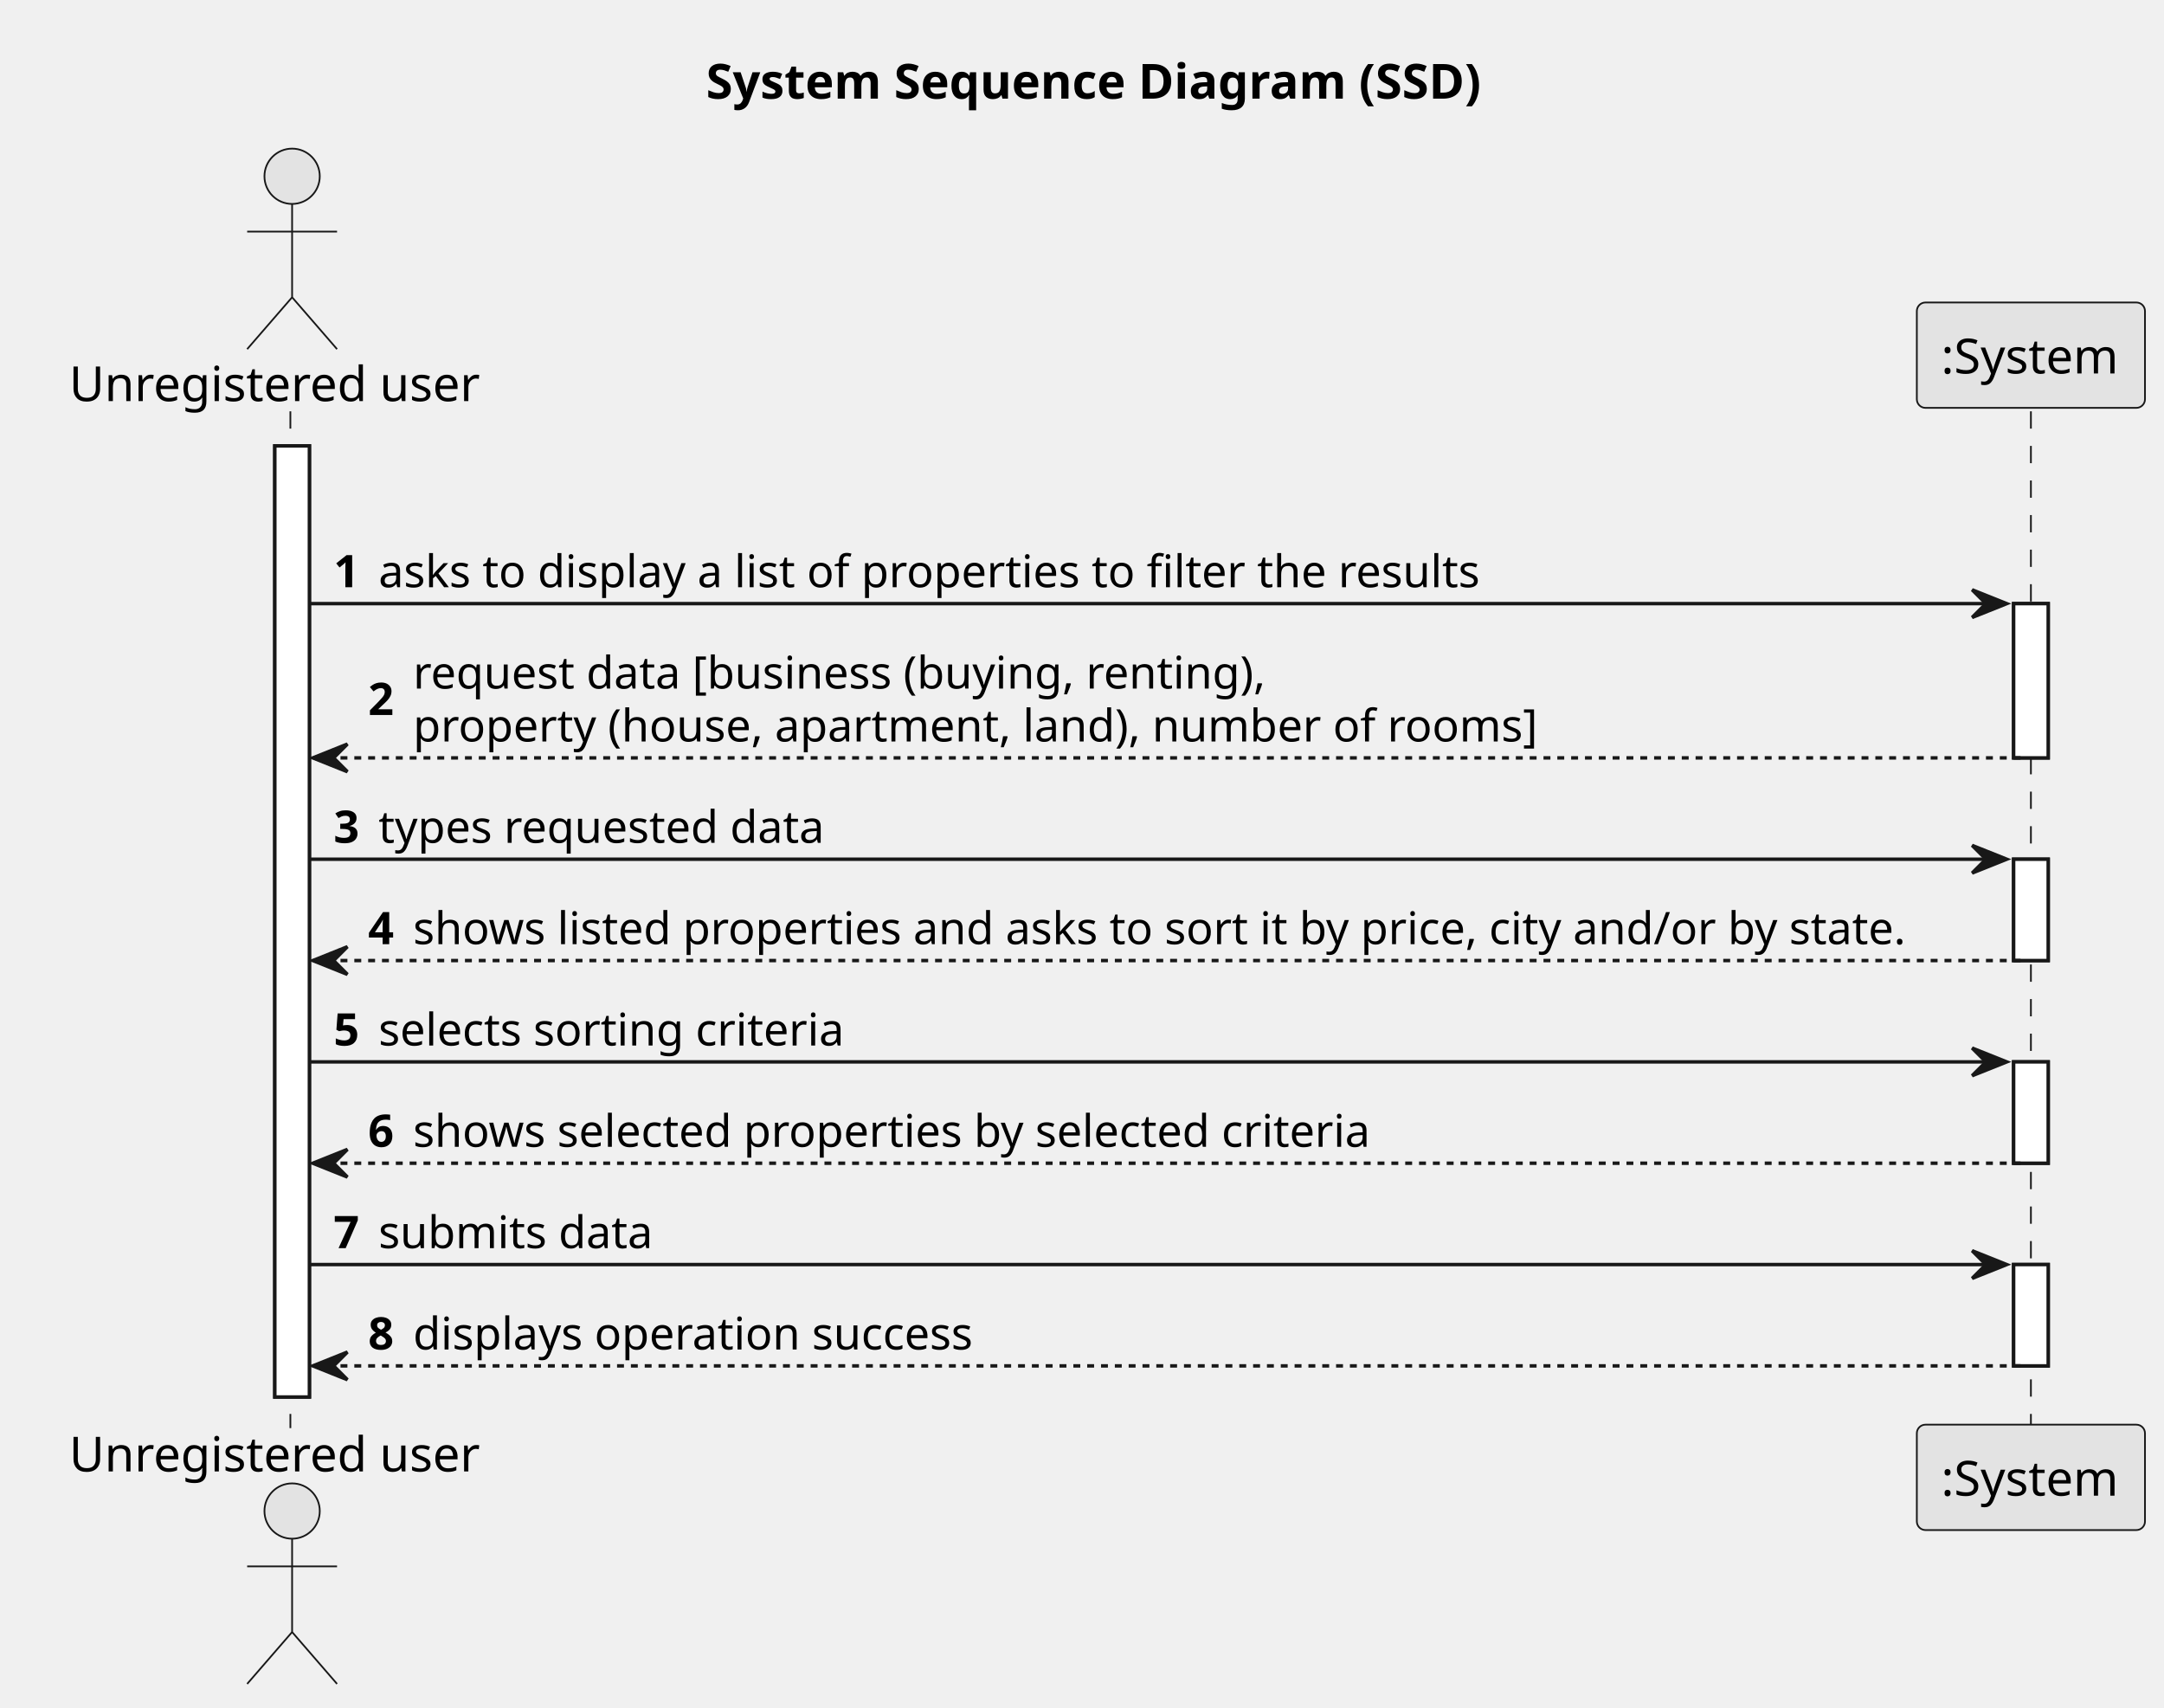
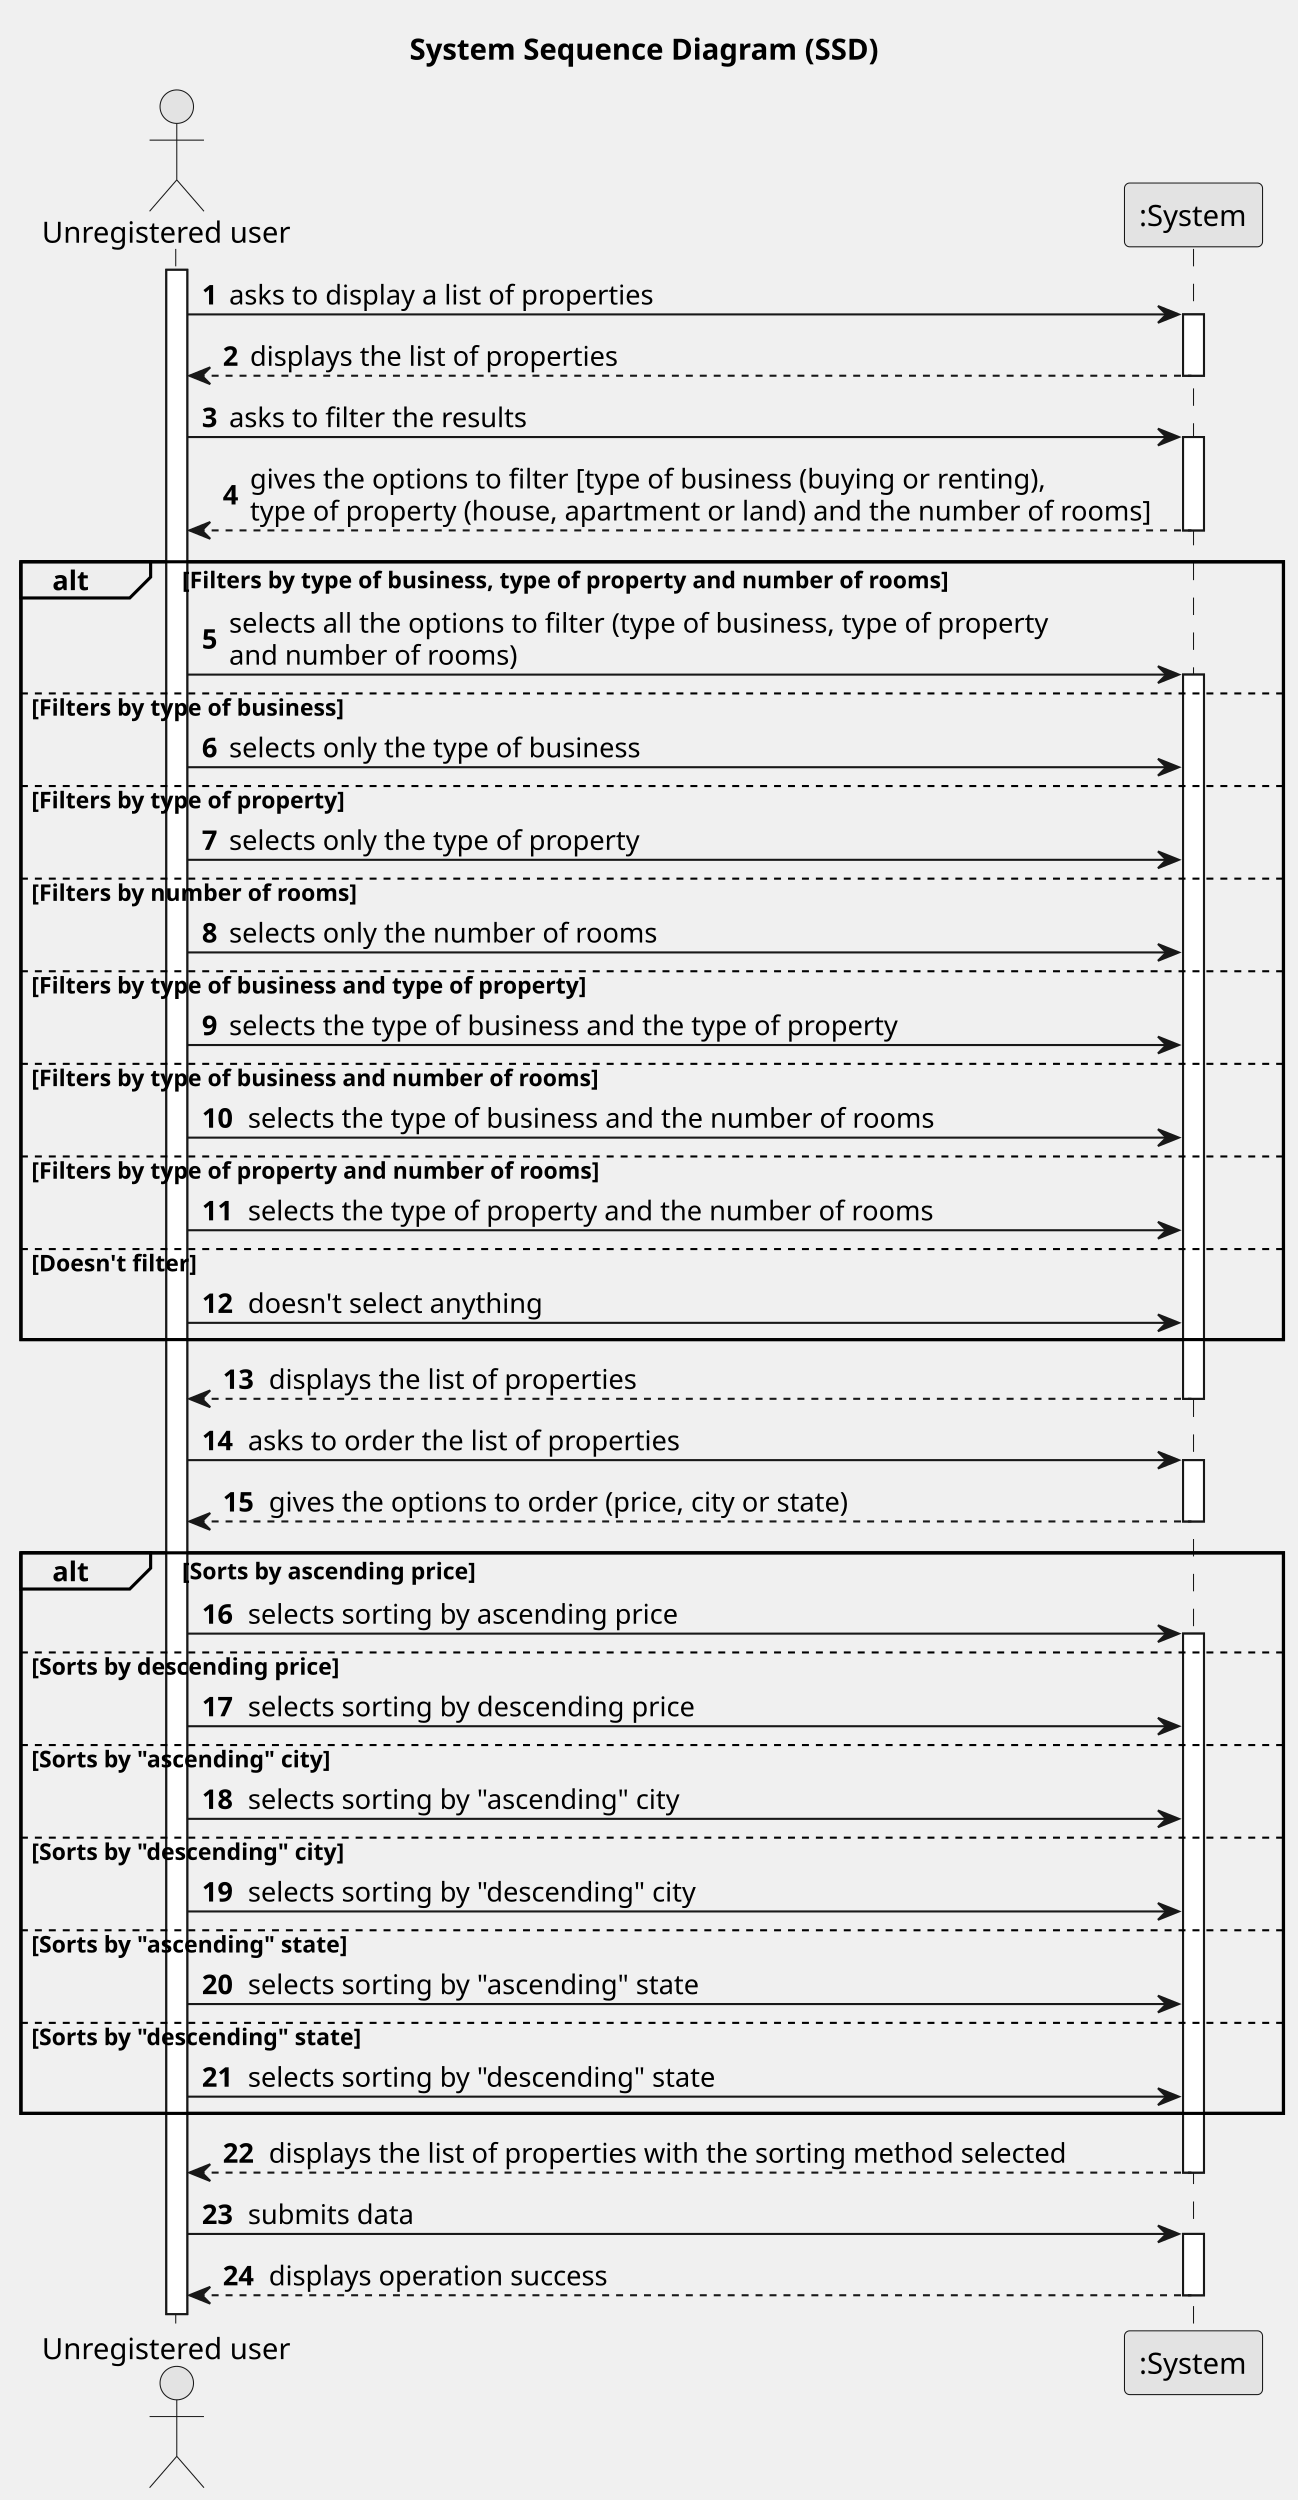
- <svg xmlns="http://www.w3.org/2000/svg" contentStyleType="text/css" height="494px" preserveAspectRatio="none" style="width:626px;height:494px;background:#FFFFFF;" version="1.1" viewBox="0 0 626 494" width="626px" zoomAndPan="magnify">
+ <svg xmlns="http://www.w3.org/2000/svg" contentStyleType="text/css" height="717.6px" preserveAspectRatio="none" style="width:372px;height:717px;background:#FFFFFF;" version="1.1" viewBox="0 0 372 717" width="372px" zoomAndPan="magnify">
  <defs />
  <g>
-     <text fill="#000000" font-family="sans-serif" font-size="14" font-weight="bold" lengthAdjust="spacing" textLength="231" x="204.25" y="28.535">System Sequence Diagram (SSD)</text>
-     <rect fill="#FFFFFF" height="275.106" style="stroke:#181818;stroke-width:1.0;" width="10" x="79.5" y="128.977" />
-     <rect fill="#FFFFFF" height="44.621" style="stroke:#181818;stroke-width:1.0;" width="10" x="582.5" y="174.598" />
-     <rect fill="#FFFFFF" height="29.311" style="stroke:#181818;stroke-width:1.0;" width="10" x="582.5" y="248.529" />
-     <rect fill="#FFFFFF" height="29.311" style="stroke:#181818;stroke-width:1.0;" width="10" x="582.5" y="307.15" />
-     <rect fill="#FFFFFF" height="29.311" style="stroke:#181818;stroke-width:1.0;" width="10" x="582.5" y="365.772" />
-     <line style="stroke:#181818;stroke-width:0.5;stroke-dasharray:5.0,5.0;" x1="84" x2="84" y1="118.977" y2="413.082" />
-     <line style="stroke:#181818;stroke-width:0.5;stroke-dasharray:5.0,5.0;" x1="587.5" x2="587.5" y1="118.977" y2="413.082" />
-     <text fill="#000000" font-family="sans-serif" font-size="14" lengthAdjust="spacing" textLength="123" x="20" y="116.023">Unregistered user</text>
-     <ellipse cx="84.5" cy="50.988" fill="#E3E3E3" rx="8" ry="8" style="stroke:#181818;stroke-width:0.5;" />
-     <path d="M84.5,58.988 L84.5,85.988 M71.5,66.988 L97.5,66.988 M84.5,85.988 L71.5,100.988 M84.5,85.988 L97.5,100.988 " fill="none" style="stroke:#181818;stroke-width:0.5;" />
-     <text fill="#000000" font-family="sans-serif" font-size="14" lengthAdjust="spacing" textLength="123" x="20" y="425.617">Unregistered user</text>
-     <ellipse cx="84.5" cy="437.07" fill="#E3E3E3" rx="8" ry="8" style="stroke:#181818;stroke-width:0.5;" />
-     <path d="M84.5,445.07 L84.5,472.07 M71.5,453.07 L97.5,453.07 M84.5,472.07 L71.5,487.07 M84.5,472.07 L97.5,487.07 " fill="none" style="stroke:#181818;stroke-width:0.5;" />
-     <rect fill="#E3E3E3" height="30.488" rx="2.5" ry="2.5" style="stroke:#181818;stroke-width:0.5;" width="66" x="554.5" y="87.488" />
-     <text fill="#000000" font-family="sans-serif" font-size="14" lengthAdjust="spacing" textLength="52" x="561.5" y="108.023">:System</text>
-     <rect fill="#E3E3E3" height="30.488" rx="2.5" ry="2.5" style="stroke:#181818;stroke-width:0.5;" width="66" x="554.5" y="412.082" />
-     <text fill="#000000" font-family="sans-serif" font-size="14" lengthAdjust="spacing" textLength="52" x="561.5" y="432.617">:System</text>
-     <rect fill="#FFFFFF" height="275.106" style="stroke:#181818;stroke-width:1.0;" width="10" x="79.5" y="128.977" />
-     <rect fill="#FFFFFF" height="44.621" style="stroke:#181818;stroke-width:1.0;" width="10" x="582.5" y="174.598" />
-     <rect fill="#FFFFFF" height="29.311" style="stroke:#181818;stroke-width:1.0;" width="10" x="582.5" y="248.529" />
-     <rect fill="#FFFFFF" height="29.311" style="stroke:#181818;stroke-width:1.0;" width="10" x="582.5" y="307.15" />
-     <rect fill="#FFFFFF" height="29.311" style="stroke:#181818;stroke-width:1.0;" width="10" x="582.5" y="365.772" />
-     <polygon fill="#181818" points="570.5,170.598,580.5,174.598,570.5,178.598,574.5,174.598" style="stroke:#181818;stroke-width:1.0;" />
-     <line style="stroke:#181818;stroke-width:1.0;" x1="89.5" x2="576.5" y1="174.598" y2="174.598" />
-     <text fill="#000000" font-family="sans-serif" font-size="13" font-weight="bold" lengthAdjust="spacing" textLength="9" x="96.5" y="169.856">1</text>
-     <text fill="#000000" font-family="sans-serif" font-size="13" lengthAdjust="spacing" textLength="337" x="109.5" y="169.856">asks to display a list of properties to filter the results</text>
-     <polygon fill="#181818" points="100.5,215.219,90.5,219.219,100.5,223.219,96.5,219.219" style="stroke:#181818;stroke-width:1.0;" />
-     <line style="stroke:#181818;stroke-width:1.0;stroke-dasharray:2.0,2.0;" x1="94.5" x2="586.5" y1="219.219" y2="219.219" />
-     <text fill="#000000" font-family="sans-serif" font-size="13" font-weight="bold" lengthAdjust="spacing" textLength="9" x="106.5" y="206.821">2</text>
-     <text fill="#000000" font-family="sans-serif" font-size="13" lengthAdjust="spacing" textLength="254" x="119.5" y="199.166">request data [business (buying, renting),</text>
-     <text fill="#000000" font-family="sans-serif" font-size="13" lengthAdjust="spacing" textLength="331" x="119.5" y="214.477">property (house, apartment, land), number of rooms]</text>
-     <polygon fill="#181818" points="570.5,244.529,580.5,248.529,570.5,252.529,574.5,248.529" style="stroke:#181818;stroke-width:1.0;" />
-     <line style="stroke:#181818;stroke-width:1.0;" x1="89.5" x2="576.5" y1="248.529" y2="248.529" />
-     <text fill="#000000" font-family="sans-serif" font-size="13" font-weight="bold" lengthAdjust="spacing" textLength="9" x="96.5" y="243.787">3</text>
-     <text fill="#000000" font-family="sans-serif" font-size="13" lengthAdjust="spacing" textLength="131" x="109.5" y="243.787">types requested data</text>
-     <polygon fill="#181818" points="100.5,273.84,90.5,277.84,100.5,281.84,96.5,277.84" style="stroke:#181818;stroke-width:1.0;" />
-     <line style="stroke:#181818;stroke-width:1.0;stroke-dasharray:2.0,2.0;" x1="94.5" x2="586.5" y1="277.84" y2="277.84" />
-     <text fill="#000000" font-family="sans-serif" font-size="13" font-weight="bold" lengthAdjust="spacing" textLength="9" x="106.5" y="273.098">4</text>
-     <text fill="#000000" font-family="sans-serif" font-size="13" lengthAdjust="spacing" textLength="456" x="119.5" y="273.098">shows listed properties and asks to sort it by price, city and/or by state.</text>
-     <polygon fill="#181818" points="570.5,303.15,580.5,307.15,570.5,311.15,574.5,307.15" style="stroke:#181818;stroke-width:1.0;" />
-     <line style="stroke:#181818;stroke-width:1.0;" x1="89.5" x2="576.5" y1="307.15" y2="307.15" />
-     <text fill="#000000" font-family="sans-serif" font-size="13" font-weight="bold" lengthAdjust="spacing" textLength="9" x="96.5" y="302.408">5</text>
-     <text fill="#000000" font-family="sans-serif" font-size="13" lengthAdjust="spacing" textLength="141" x="109.5" y="302.408">selects sorting criteria</text>
-     <polygon fill="#181818" points="100.5,332.461,90.5,336.461,100.5,340.461,96.5,336.461" style="stroke:#181818;stroke-width:1.0;" />
-     <line style="stroke:#181818;stroke-width:1.0;stroke-dasharray:2.0,2.0;" x1="94.5" x2="586.5" y1="336.461" y2="336.461" />
-     <text fill="#000000" font-family="sans-serif" font-size="13" font-weight="bold" lengthAdjust="spacing" textLength="9" x="106.5" y="331.719">6</text>
-     <text fill="#000000" font-family="sans-serif" font-size="13" lengthAdjust="spacing" textLength="287" x="119.5" y="331.719">shows selected properties by selected criteria</text>
-     <polygon fill="#181818" points="570.5,361.772,580.5,365.772,570.5,369.772,574.5,365.772" style="stroke:#181818;stroke-width:1.0;" />
-     <line style="stroke:#181818;stroke-width:1.0;" x1="89.5" x2="576.5" y1="365.772" y2="365.772" />
-     <text fill="#000000" font-family="sans-serif" font-size="13" font-weight="bold" lengthAdjust="spacing" textLength="9" x="96.5" y="361.029">7</text>
-     <text fill="#000000" font-family="sans-serif" font-size="13" lengthAdjust="spacing" textLength="82" x="109.5" y="361.029">submits data</text>
-     <polygon fill="#181818" points="100.5,391.082,90.5,395.082,100.5,399.082,96.5,395.082" style="stroke:#181818;stroke-width:1.0;" />
-     <line style="stroke:#181818;stroke-width:1.0;stroke-dasharray:2.0,2.0;" x1="94.5" x2="586.5" y1="395.082" y2="395.082" />
-     <text fill="#000000" font-family="sans-serif" font-size="13" font-weight="bold" lengthAdjust="spacing" textLength="9" x="106.5" y="390.34">8</text>
-     <text fill="#000000" font-family="sans-serif" font-size="13" lengthAdjust="spacing" textLength="170" x="119.5" y="390.34">displays operation success</text>
+     <text fill="#000000" font-family="sans-serif" font-size="8.4" font-weight="bold" lengthAdjust="spacing" textLength="138.6" x="117.45" y="17.121">System Sequence Diagram (SSD)</text>
+     <rect fill="#FFFFFF" height="586.294" style="stroke:#181818;stroke-width:0.6;" width="6" x="47.7" y="77.386" />
+     <rect fill="#FFFFFF" height="17.586" style="stroke:#181818;stroke-width:0.6;" width="6" x="339.3" y="90.172" />
+     <rect fill="#FFFFFF" height="26.773" style="stroke:#181818;stroke-width:0.6;" width="6" x="339.3" y="125.345" />
+     <rect fill="#FFFFFF" height="207.702" style="stroke:#181818;stroke-width:0.6;" width="6" x="339.3" y="193.477" />
+     <rect fill="#FFFFFF" height="17.586" style="stroke:#181818;stroke-width:0.6;" width="6" x="339.3" y="418.765" />
+     <rect fill="#FFFFFF" height="154.583" style="stroke:#181818;stroke-width:0.6;" width="6" x="339.3" y="468.524" />
+     <rect fill="#FFFFFF" height="17.586" style="stroke:#181818;stroke-width:0.6;" width="6" x="339.3" y="640.693" />
+     <rect fill="none" height="223.075" style="stroke:#000000;stroke-width:0.9;" width="362.1" x="6" y="161.118" />
+     <rect fill="none" height="160.769" style="stroke:#000000;stroke-width:0.9;" width="362.1" x="6" y="445.351" />
+     <line style="stroke:#181818;stroke-width:0.3;stroke-dasharray:5.0,5.0;" x1="50.4" x2="50.4" y1="71.386" y2="669.08" />
+     <line style="stroke:#181818;stroke-width:0.3;stroke-dasharray:5.0,5.0;" x1="342.3" x2="342.3" y1="71.386" y2="669.08" />
+     <text fill="#000000" font-family="sans-serif" font-size="8.4" lengthAdjust="spacing" textLength="73.8" x="12" y="69.614">Unregistered user</text>
+     <ellipse cx="50.7" cy="30.593" fill="#E3E3E3" rx="4.8" ry="4.8" style="stroke:#181818;stroke-width:0.3;" />
+     <path d="M50.7,35.393 L50.7,51.593 M42.9,40.193 L58.5,40.193 M50.7,51.593 L42.9,60.593 M50.7,51.593 L58.5,60.593 " fill="none" style="stroke:#181818;stroke-width:0.3;" />
+     <text fill="#000000" font-family="sans-serif" font-size="8.4" lengthAdjust="spacing" textLength="73.8" x="12" y="676.601">Unregistered user</text>
+     <ellipse cx="50.7" cy="683.473" fill="#E3E3E3" rx="4.8" ry="4.8" style="stroke:#181818;stroke-width:0.3;" />
+     <path d="M50.7,688.273 L50.7,704.473 M42.9,693.073 L58.5,693.073 M50.7,704.473 L42.9,713.473 M50.7,704.473 L58.5,713.473 " fill="none" style="stroke:#181818;stroke-width:0.3;" />
+     <rect fill="#E3E3E3" height="18.293" rx="1.5" ry="1.5" style="stroke:#181818;stroke-width:0.3;" width="39.6" x="322.5" y="52.493" />
+     <text fill="#000000" font-family="sans-serif" font-size="8.4" lengthAdjust="spacing" textLength="31.2" x="326.7" y="64.814">:System</text>
+     <rect fill="#E3E3E3" height="18.293" rx="1.5" ry="1.5" style="stroke:#181818;stroke-width:0.3;" width="39.6" x="322.5" y="668.48" />
+     <text fill="#000000" font-family="sans-serif" font-size="8.4" lengthAdjust="spacing" textLength="31.2" x="326.7" y="680.801">:System</text>
+     <rect fill="#FFFFFF" height="586.294" style="stroke:#181818;stroke-width:0.6;" width="6" x="47.7" y="77.386" />
+     <rect fill="#FFFFFF" height="17.586" style="stroke:#181818;stroke-width:0.6;" width="6" x="339.3" y="90.172" />
+     <rect fill="#FFFFFF" height="26.773" style="stroke:#181818;stroke-width:0.6;" width="6" x="339.3" y="125.345" />
+     <rect fill="#FFFFFF" height="207.702" style="stroke:#181818;stroke-width:0.6;" width="6" x="339.3" y="193.477" />
+     <rect fill="#FFFFFF" height="17.586" style="stroke:#181818;stroke-width:0.6;" width="6" x="339.3" y="418.765" />
+     <rect fill="#FFFFFF" height="154.583" style="stroke:#181818;stroke-width:0.6;" width="6" x="339.3" y="468.524" />
+     <rect fill="#FFFFFF" height="17.586" style="stroke:#181818;stroke-width:0.6;" width="6" x="339.3" y="640.693" />
+     <polygon fill="#181818" points="332.1,87.772,338.1,90.172,332.1,92.572,334.5,90.172" style="stroke:#181818;stroke-width:0.6;" />
+     <line style="stroke:#181818;stroke-width:0.6;" x1="53.7" x2="335.7" y1="90.172" y2="90.172" />
+     <text fill="#000000" font-family="sans-serif" font-size="7.8" font-weight="bold" lengthAdjust="spacing" textLength="5.4" x="57.9" y="87.327">1</text>
+     <text fill="#000000" font-family="sans-serif" font-size="7.8" lengthAdjust="spacing" textLength="129" x="65.7" y="87.327">asks to display a list of properties</text>
+     <polygon fill="#181818" points="60.3,105.359,54.3,107.759,60.3,110.159,57.9,107.759" style="stroke:#181818;stroke-width:0.6;" />
+     <line style="stroke:#181818;stroke-width:0.6;stroke-dasharray:2.0,2.0;" x1="56.7" x2="341.7" y1="107.759" y2="107.759" />
+     <text fill="#000000" font-family="sans-serif" font-size="7.8" font-weight="bold" lengthAdjust="spacing" textLength="5.4" x="63.9" y="104.913">2</text>
+     <text fill="#000000" font-family="sans-serif" font-size="7.8" lengthAdjust="spacing" textLength="111" x="71.7" y="104.913">displays the list of properties</text>
+     <polygon fill="#181818" points="332.1,122.945,338.1,125.345,332.1,127.745,334.5,125.345" style="stroke:#181818;stroke-width:0.6;" />
+     <line style="stroke:#181818;stroke-width:0.6;" x1="53.7" x2="335.7" y1="125.345" y2="125.345" />
+     <text fill="#000000" font-family="sans-serif" font-size="7.8" font-weight="bold" lengthAdjust="spacing" textLength="5.4" x="57.9" y="122.5">3</text>
+     <text fill="#000000" font-family="sans-serif" font-size="7.8" lengthAdjust="spacing" textLength="90.6" x="65.7" y="122.5">asks to filter the results</text>
+     <polygon fill="#181818" points="60.3,149.718,54.3,152.118,60.3,154.518,57.9,152.118" style="stroke:#181818;stroke-width:0.6;" />
+     <line style="stroke:#181818;stroke-width:0.6;stroke-dasharray:2.0,2.0;" x1="56.7" x2="341.7" y1="152.118" y2="152.118" />
+     <text fill="#000000" font-family="sans-serif" font-size="7.8" font-weight="bold" lengthAdjust="spacing" textLength="5.4" x="63.9" y="144.679">4</text>
+     <text fill="#000000" font-family="sans-serif" font-size="7.8" lengthAdjust="spacing" textLength="238.2" x="71.7" y="140.086">gives the options to filter [type of business (buying or renting),</text>
+     <text fill="#000000" font-family="sans-serif" font-size="7.8" lengthAdjust="spacing" textLength="263.4" x="71.7" y="149.272">type of property (house, apartment or land) and the number of rooms]</text>
+     <path d="M6,161.118 L43.2,161.118 L43.2,165.504 L37.2,171.504 L6,171.504 L6,161.118 " fill="#EEEEEE" style="stroke:#000000;stroke-width:0.9;" />
+     <rect fill="none" height="223.075" style="stroke:#000000;stroke-width:0.9;" width="362.1" x="6" y="161.118" />
+     <text fill="#000000" font-family="sans-serif" font-size="7.8" font-weight="bold" lengthAdjust="spacing" textLength="10.2" x="15" y="169.259">alt</text>
+     <text fill="#000000" font-family="sans-serif" font-size="6.6" font-weight="bold" lengthAdjust="spacing" textLength="228" x="52.2" y="168.698">[Filters by type of business, type of property and number of rooms]</text>
+     <polygon fill="#181818" points="332.1,191.077,338.1,193.477,332.1,195.877,334.5,193.477" style="stroke:#181818;stroke-width:0.6;" />
+     <line style="stroke:#181818;stroke-width:0.6;" x1="53.7" x2="335.7" y1="193.477" y2="193.477" />
+     <text fill="#000000" font-family="sans-serif" font-size="7.8" font-weight="bold" lengthAdjust="spacing" textLength="5.4" x="57.9" y="186.038">5</text>
+     <text fill="#000000" font-family="sans-serif" font-size="7.8" lengthAdjust="spacing" textLength="246.6" x="65.7" y="181.445">selects all the options to filter (type of business, type of property</text>
+     <text fill="#000000" font-family="sans-serif" font-size="7.8" lengthAdjust="spacing" textLength="84" x="65.7" y="190.631">and number of rooms)</text>
+     <line style="stroke:#000000;stroke-width:0.6;stroke-dasharray:2.0,2.0;" x1="6" x2="368.1" y1="198.877" y2="198.877" />
+     <text fill="#000000" font-family="sans-serif" font-size="6.6" font-weight="bold" lengthAdjust="spacing" textLength="93.6" x="9" y="205.257">[Filters by type of business]</text>
+     <polygon fill="#181818" points="332.1,217.636,338.1,220.036,332.1,222.436,334.5,220.036" style="stroke:#181818;stroke-width:0.6;" />
+     <line style="stroke:#181818;stroke-width:0.6;" x1="53.7" x2="335.7" y1="220.036" y2="220.036" />
+     <text fill="#000000" font-family="sans-serif" font-size="7.8" font-weight="bold" lengthAdjust="spacing" textLength="5.4" x="57.9" y="217.191">6</text>
+     <text fill="#000000" font-family="sans-serif" font-size="7.8" lengthAdjust="spacing" textLength="124.2" x="65.7" y="217.191">selects only the type of business</text>
+     <line style="stroke:#000000;stroke-width:0.6;stroke-dasharray:2.0,2.0;" x1="6" x2="368.1" y1="225.436" y2="225.436" />
+     <text fill="#000000" font-family="sans-serif" font-size="6.6" font-weight="bold" lengthAdjust="spacing" textLength="92.4" x="9" y="231.817">[Filters by type of property]</text>
+     <polygon fill="#181818" points="332.1,244.195,338.1,246.595,332.1,248.995,334.5,246.595" style="stroke:#181818;stroke-width:0.6;" />
+     <line style="stroke:#181818;stroke-width:0.6;" x1="53.7" x2="335.7" y1="246.595" y2="246.595" />
+     <text fill="#000000" font-family="sans-serif" font-size="7.8" font-weight="bold" lengthAdjust="spacing" textLength="5.4" x="57.9" y="243.75">7</text>
+     <text fill="#000000" font-family="sans-serif" font-size="7.8" lengthAdjust="spacing" textLength="122.4" x="65.7" y="243.75">selects only the type of property</text>
+     <line style="stroke:#000000;stroke-width:0.6;stroke-dasharray:2.0,2.0;" x1="6" x2="368.1" y1="251.995" y2="251.995" />
+     <text fill="#000000" font-family="sans-serif" font-size="6.6" font-weight="bold" lengthAdjust="spacing" textLength="97.8" x="9" y="258.376">[Filters by number of rooms]</text>
+     <polygon fill="#181818" points="332.1,270.755,338.1,273.155,332.1,275.555,334.5,273.155" style="stroke:#181818;stroke-width:0.6;" />
+     <line style="stroke:#181818;stroke-width:0.6;" x1="53.7" x2="335.7" y1="273.155" y2="273.155" />
+     <text fill="#000000" font-family="sans-serif" font-size="7.8" font-weight="bold" lengthAdjust="spacing" textLength="5.4" x="57.9" y="270.309">8</text>
+     <text fill="#000000" font-family="sans-serif" font-size="7.8" lengthAdjust="spacing" textLength="127.2" x="65.7" y="270.309">selects only the number of rooms</text>
+     <line style="stroke:#000000;stroke-width:0.6;stroke-dasharray:2.0,2.0;" x1="6" x2="368.1" y1="278.555" y2="278.555" />
+     <text fill="#000000" font-family="sans-serif" font-size="6.6" font-weight="bold" lengthAdjust="spacing" textLength="164.4" x="9" y="284.935">[Filters by type of business and type of property]</text>
+     <polygon fill="#181818" points="332.1,297.314,338.1,299.714,332.1,302.114,334.5,299.714" style="stroke:#181818;stroke-width:0.6;" />
+     <line style="stroke:#181818;stroke-width:0.6;" x1="53.7" x2="335.7" y1="299.714" y2="299.714" />
+     <text fill="#000000" font-family="sans-serif" font-size="7.8" font-weight="bold" lengthAdjust="spacing" textLength="5.4" x="57.9" y="296.869">9</text>
+     <text fill="#000000" font-family="sans-serif" font-size="7.8" lengthAdjust="spacing" textLength="199.2" x="65.7" y="296.869">selects the type of business and the type of property</text>
+     <line style="stroke:#000000;stroke-width:0.6;stroke-dasharray:2.0,2.0;" x1="6" x2="368.1" y1="305.114" y2="305.114" />
+     <text fill="#000000" font-family="sans-serif" font-size="6.6" font-weight="bold" lengthAdjust="spacing" textLength="169.8" x="9" y="311.495">[Filters by type of business and number of rooms]</text>
+     <polygon fill="#181818" points="332.1,323.873,338.1,326.273,332.1,328.673,334.5,326.273" style="stroke:#181818;stroke-width:0.6;" />
+     <line style="stroke:#181818;stroke-width:0.6;" x1="53.7" x2="335.7" y1="326.273" y2="326.273" />
+     <text fill="#000000" font-family="sans-serif" font-size="7.8" font-weight="bold" lengthAdjust="spacing" textLength="10.8" x="57.9" y="323.428">10</text>
+     <text fill="#000000" font-family="sans-serif" font-size="7.8" lengthAdjust="spacing" textLength="204" x="71.1" y="323.428">selects the type of business and the number of rooms</text>
+     <line style="stroke:#000000;stroke-width:0.6;stroke-dasharray:2.0,2.0;" x1="6" x2="368.1" y1="331.673" y2="331.673" />
+     <text fill="#000000" font-family="sans-serif" font-size="6.6" font-weight="bold" lengthAdjust="spacing" textLength="168.6" x="9" y="338.054">[Filters by type of property and number of rooms]</text>
+     <polygon fill="#181818" points="332.1,350.433,338.1,352.833,332.1,355.233,334.5,352.833" style="stroke:#181818;stroke-width:0.6;" />
+     <line style="stroke:#181818;stroke-width:0.6;" x1="53.7" x2="335.7" y1="352.833" y2="352.833" />
+     <text fill="#000000" font-family="sans-serif" font-size="7.8" font-weight="bold" lengthAdjust="spacing" textLength="10.8" x="57.9" y="349.988">11</text>
+     <text fill="#000000" font-family="sans-serif" font-size="7.8" lengthAdjust="spacing" textLength="202.2" x="71.1" y="349.988">selects the type of property and the number of rooms</text>
+     <line style="stroke:#000000;stroke-width:0.6;stroke-dasharray:2.0,2.0;" x1="6" x2="368.1" y1="358.233" y2="358.233" />
+     <text fill="#000000" font-family="sans-serif" font-size="6.6" font-weight="bold" lengthAdjust="spacing" textLength="49.2" x="9" y="364.614">[Doesn't filter]</text>
+     <polygon fill="#181818" points="332.1,376.992,338.1,379.392,332.1,381.792,334.5,379.392" style="stroke:#181818;stroke-width:0.6;" />
+     <line style="stroke:#181818;stroke-width:0.6;" x1="53.7" x2="335.7" y1="379.392" y2="379.392" />
+     <text fill="#000000" font-family="sans-serif" font-size="7.8" font-weight="bold" lengthAdjust="spacing" textLength="10.8" x="57.9" y="376.547">12</text>
+     <text fill="#000000" font-family="sans-serif" font-size="7.8" lengthAdjust="spacing" textLength="87.6" x="71.1" y="376.547">doesn't select anything</text>
+     <polygon fill="#181818" points="60.3,398.779,54.3,401.178,60.3,403.579,57.9,401.178" style="stroke:#181818;stroke-width:0.6;" />
+     <line style="stroke:#181818;stroke-width:0.6;stroke-dasharray:2.0,2.0;" x1="56.7" x2="341.7" y1="401.178" y2="401.178" />
+     <text fill="#000000" font-family="sans-serif" font-size="7.8" font-weight="bold" lengthAdjust="spacing" textLength="10.8" x="63.9" y="398.333">13</text>
+     <text fill="#000000" font-family="sans-serif" font-size="7.8" lengthAdjust="spacing" textLength="111" x="77.1" y="398.333">displays the list of properties</text>
+     <polygon fill="#181818" points="332.1,416.365,338.1,418.765,332.1,421.165,334.5,418.765" style="stroke:#181818;stroke-width:0.6;" />
+     <line style="stroke:#181818;stroke-width:0.6;" x1="53.7" x2="335.7" y1="418.765" y2="418.765" />
+     <text fill="#000000" font-family="sans-serif" font-size="7.8" font-weight="bold" lengthAdjust="spacing" textLength="10.8" x="57.9" y="415.92">14</text>
+     <text fill="#000000" font-family="sans-serif" font-size="7.8" lengthAdjust="spacing" textLength="129.6" x="71.1" y="415.92">asks to order the list of properties</text>
+     <polygon fill="#181818" points="60.3,433.951,54.3,436.351,60.3,438.751,57.9,436.351" style="stroke:#181818;stroke-width:0.6;" />
+     <line style="stroke:#181818;stroke-width:0.6;stroke-dasharray:2.0,2.0;" x1="56.7" x2="341.7" y1="436.351" y2="436.351" />
+     <text fill="#000000" font-family="sans-serif" font-size="7.8" font-weight="bold" lengthAdjust="spacing" textLength="10.8" x="63.9" y="433.506">15</text>
+     <text fill="#000000" font-family="sans-serif" font-size="7.8" lengthAdjust="spacing" textLength="173.4" x="77.1" y="433.506">gives the options to order (price, city or state)</text>
+     <path d="M6,445.351 L43.2,445.351 L43.2,449.738 L37.2,455.738 L6,455.738 L6,445.351 " fill="#EEEEEE" style="stroke:#000000;stroke-width:0.9;" />
+     <rect fill="none" height="160.769" style="stroke:#000000;stroke-width:0.9;" width="362.1" x="6" y="445.351" />
+     <text fill="#000000" font-family="sans-serif" font-size="7.8" font-weight="bold" lengthAdjust="spacing" textLength="10.2" x="15" y="453.492">alt</text>
+     <text fill="#000000" font-family="sans-serif" font-size="6.6" font-weight="bold" lengthAdjust="spacing" textLength="87" x="52.2" y="452.932">[Sorts by ascending price]</text>
+     <polygon fill="#181818" points="332.1,466.124,338.1,468.524,332.1,470.924,334.5,468.524" style="stroke:#181818;stroke-width:0.6;" />
+     <line style="stroke:#181818;stroke-width:0.6;" x1="53.7" x2="335.7" y1="468.524" y2="468.524" />
+     <text fill="#000000" font-family="sans-serif" font-size="7.8" font-weight="bold" lengthAdjust="spacing" textLength="10.8" x="57.9" y="465.678">16</text>
+     <text fill="#000000" font-family="sans-serif" font-size="7.8" lengthAdjust="spacing" textLength="129" x="71.1" y="465.678">selects sorting by ascending price</text>
+     <line style="stroke:#000000;stroke-width:0.6;stroke-dasharray:2.0,2.0;" x1="6" x2="368.1" y1="473.924" y2="473.924" />
+     <text fill="#000000" font-family="sans-serif" font-size="6.6" font-weight="bold" lengthAdjust="spacing" textLength="91.2" x="9" y="480.305">[Sorts by descending price]</text>
+     <polygon fill="#181818" points="332.1,492.683,338.1,495.083,332.1,497.483,334.5,495.083" style="stroke:#181818;stroke-width:0.6;" />
+     <line style="stroke:#181818;stroke-width:0.6;" x1="53.7" x2="335.7" y1="495.083" y2="495.083" />
+     <text fill="#000000" font-family="sans-serif" font-size="7.8" font-weight="bold" lengthAdjust="spacing" textLength="10.8" x="57.9" y="492.238">17</text>
+     <text fill="#000000" font-family="sans-serif" font-size="7.8" lengthAdjust="spacing" textLength="133.8" x="71.1" y="492.238">selects sorting by descending price</text>
+     <line style="stroke:#000000;stroke-width:0.6;stroke-dasharray:2.0,2.0;" x1="6" x2="368.1" y1="500.483" y2="500.483" />
+     <text fill="#000000" font-family="sans-serif" font-size="6.6" font-weight="bold" lengthAdjust="spacing" textLength="88.2" x="9" y="506.864">[Sorts by "ascending" city]</text>
+     <polygon fill="#181818" points="332.1,519.243,338.1,521.643,332.1,524.043,334.5,521.643" style="stroke:#181818;stroke-width:0.6;" />
+     <line style="stroke:#181818;stroke-width:0.6;" x1="53.7" x2="335.7" y1="521.643" y2="521.643" />
+     <text fill="#000000" font-family="sans-serif" font-size="7.8" font-weight="bold" lengthAdjust="spacing" textLength="10.8" x="57.9" y="518.797">18</text>
+     <text fill="#000000" font-family="sans-serif" font-size="7.8" lengthAdjust="spacing" textLength="130.2" x="71.1" y="518.797">selects sorting by "ascending" city</text>
+     <line style="stroke:#000000;stroke-width:0.6;stroke-dasharray:2.0,2.0;" x1="6" x2="368.1" y1="527.043" y2="527.043" />
+     <text fill="#000000" font-family="sans-serif" font-size="6.6" font-weight="bold" lengthAdjust="spacing" textLength="92.4" x="9" y="533.423">[Sorts by "descending" city]</text>
+     <polygon fill="#181818" points="332.1,545.802,338.1,548.202,332.1,550.602,334.5,548.202" style="stroke:#181818;stroke-width:0.6;" />
+     <line style="stroke:#181818;stroke-width:0.6;" x1="53.7" x2="335.7" y1="548.202" y2="548.202" />
+     <text fill="#000000" font-family="sans-serif" font-size="7.8" font-weight="bold" lengthAdjust="spacing" textLength="10.8" x="57.9" y="545.357">19</text>
+     <text fill="#000000" font-family="sans-serif" font-size="7.8" lengthAdjust="spacing" textLength="135" x="71.1" y="545.357">selects sorting by "descending" city</text>
+     <line style="stroke:#000000;stroke-width:0.6;stroke-dasharray:2.0,2.0;" x1="6" x2="368.1" y1="553.602" y2="553.602" />
+     <text fill="#000000" font-family="sans-serif" font-size="6.6" font-weight="bold" lengthAdjust="spacing" textLength="91.8" x="9" y="559.983">[Sorts by "ascending" state]</text>
+     <polygon fill="#181818" points="332.1,572.361,338.1,574.761,332.1,577.161,334.5,574.761" style="stroke:#181818;stroke-width:0.6;" />
+     <line style="stroke:#181818;stroke-width:0.6;" x1="53.7" x2="335.7" y1="574.761" y2="574.761" />
+     <text fill="#000000" font-family="sans-serif" font-size="7.8" font-weight="bold" lengthAdjust="spacing" textLength="10.8" x="57.9" y="571.916">20</text>
+     <text fill="#000000" font-family="sans-serif" font-size="7.8" lengthAdjust="spacing" textLength="135" x="71.1" y="571.916">selects sorting by "ascending" state</text>
+     <line style="stroke:#000000;stroke-width:0.6;stroke-dasharray:2.0,2.0;" x1="6" x2="368.1" y1="580.161" y2="580.161" />
+     <text fill="#000000" font-family="sans-serif" font-size="6.6" font-weight="bold" lengthAdjust="spacing" textLength="96" x="9" y="586.542">[Sorts by "descending" state]</text>
+     <polygon fill="#181818" points="332.1,598.921,338.1,601.321,332.1,603.721,334.5,601.321" style="stroke:#181818;stroke-width:0.6;" />
+     <line style="stroke:#181818;stroke-width:0.6;" x1="53.7" x2="335.7" y1="601.321" y2="601.321" />
+     <text fill="#000000" font-family="sans-serif" font-size="7.8" font-weight="bold" lengthAdjust="spacing" textLength="10.8" x="57.9" y="598.475">21</text>
+     <text fill="#000000" font-family="sans-serif" font-size="7.8" lengthAdjust="spacing" textLength="139.8" x="71.1" y="598.475">selects sorting by "descending" state</text>
+     <polygon fill="#181818" points="60.3,620.707,54.3,623.107,60.3,625.507,57.9,623.107" style="stroke:#181818;stroke-width:0.6;" />
+     <line style="stroke:#181818;stroke-width:0.6;stroke-dasharray:2.0,2.0;" x1="56.7" x2="341.7" y1="623.107" y2="623.107" />
+     <text fill="#000000" font-family="sans-serif" font-size="7.8" font-weight="bold" lengthAdjust="spacing" textLength="10.8" x="63.9" y="620.262">22</text>
+     <text fill="#000000" font-family="sans-serif" font-size="7.8" lengthAdjust="spacing" textLength="238.2" x="77.1" y="620.262">displays the list of properties with the sorting method selected</text>
+     <polygon fill="#181818" points="332.1,638.293,338.1,640.693,332.1,643.093,334.5,640.693" style="stroke:#181818;stroke-width:0.6;" />
+     <line style="stroke:#181818;stroke-width:0.6;" x1="53.7" x2="335.7" y1="640.693" y2="640.693" />
+     <text fill="#000000" font-family="sans-serif" font-size="7.8" font-weight="bold" lengthAdjust="spacing" textLength="10.8" x="57.9" y="637.848">23</text>
+     <text fill="#000000" font-family="sans-serif" font-size="7.8" lengthAdjust="spacing" textLength="49.2" x="71.1" y="637.848">submits data</text>
+     <polygon fill="#181818" points="60.3,655.88,54.3,658.28,60.3,660.68,57.9,658.28" style="stroke:#181818;stroke-width:0.6;" />
+     <line style="stroke:#181818;stroke-width:0.6;stroke-dasharray:2.0,2.0;" x1="56.7" x2="341.7" y1="658.28" y2="658.28" />
+     <text fill="#000000" font-family="sans-serif" font-size="7.8" font-weight="bold" lengthAdjust="spacing" textLength="10.8" x="63.9" y="655.434">24</text>
+     <text fill="#000000" font-family="sans-serif" font-size="7.8" lengthAdjust="spacing" textLength="102" x="77.1" y="655.434">displays operation success</text>
  </g>
</svg>
